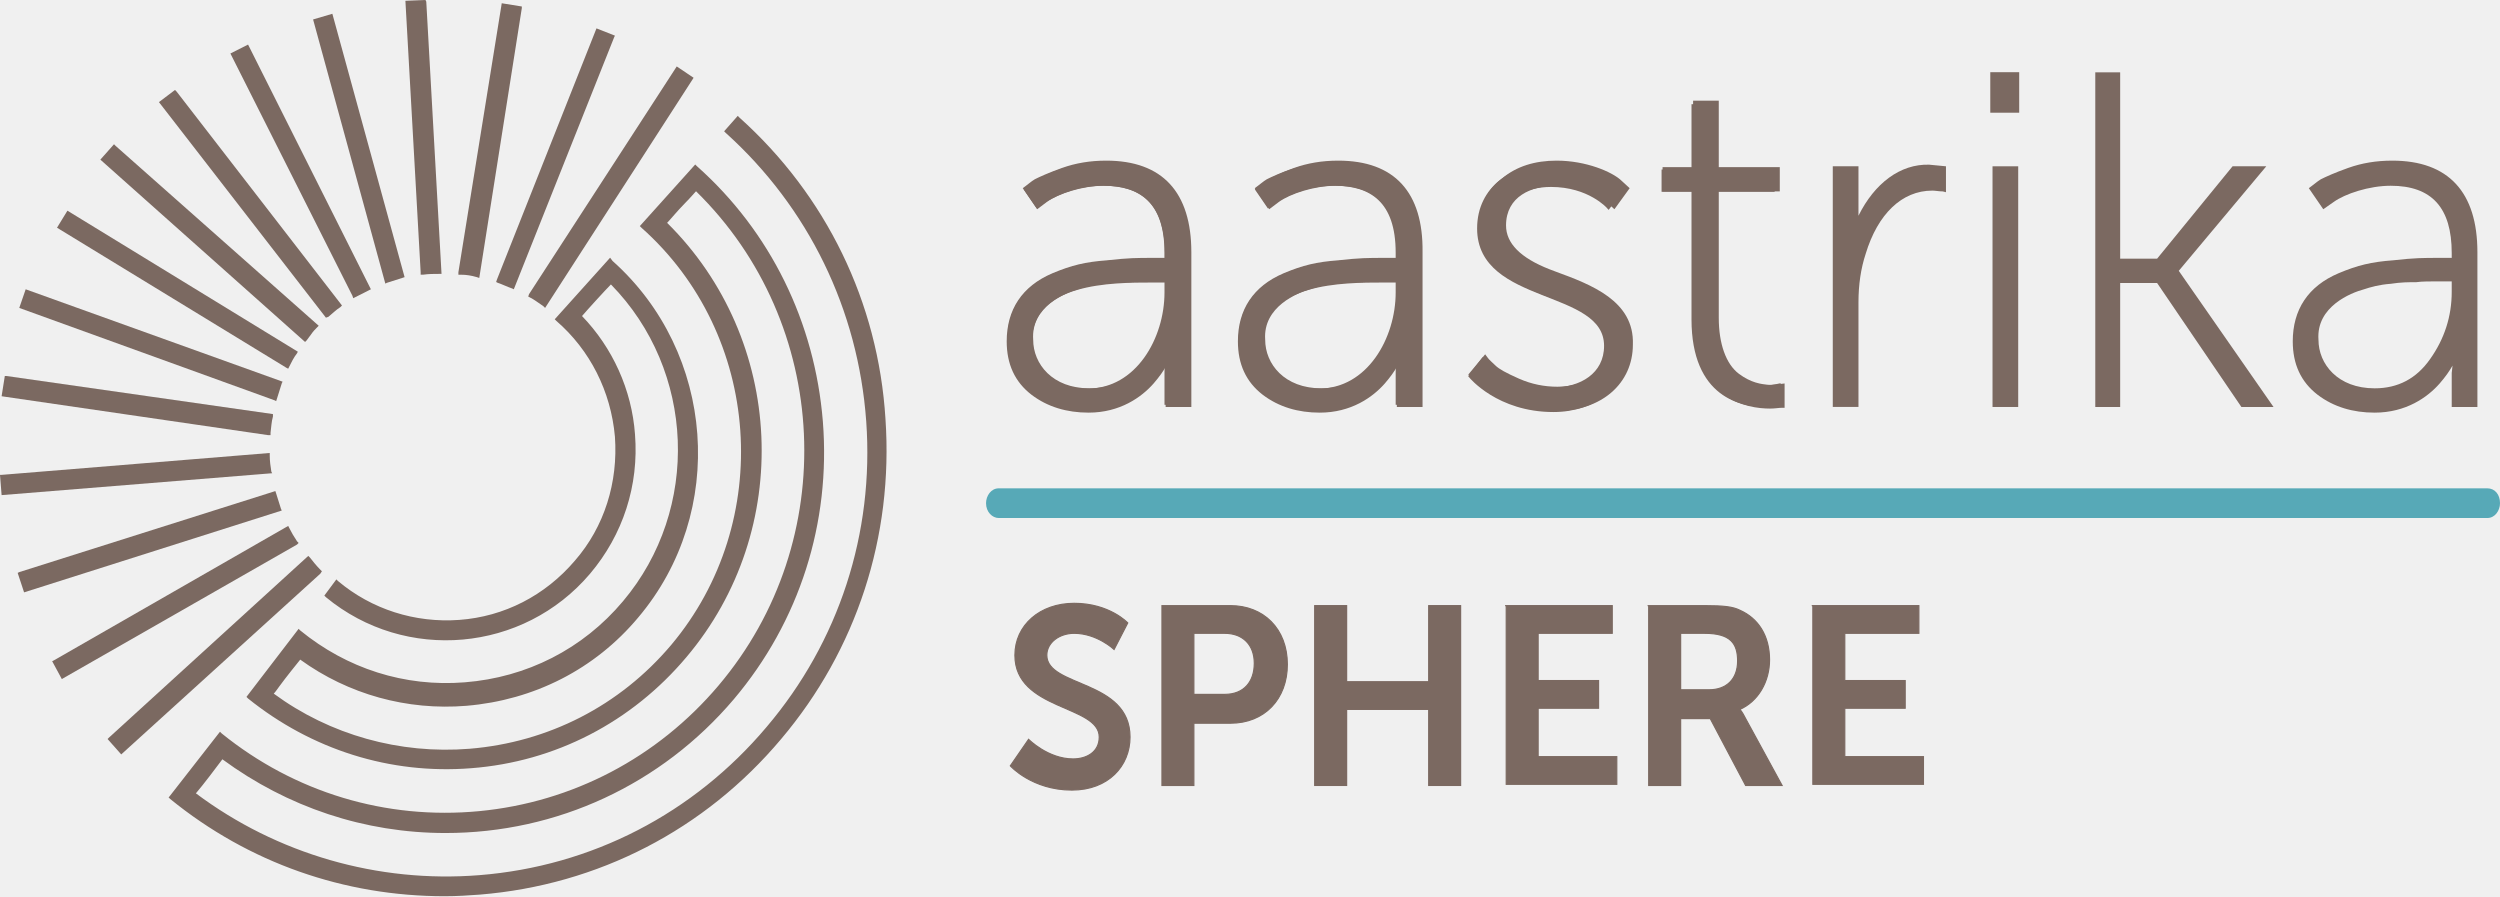
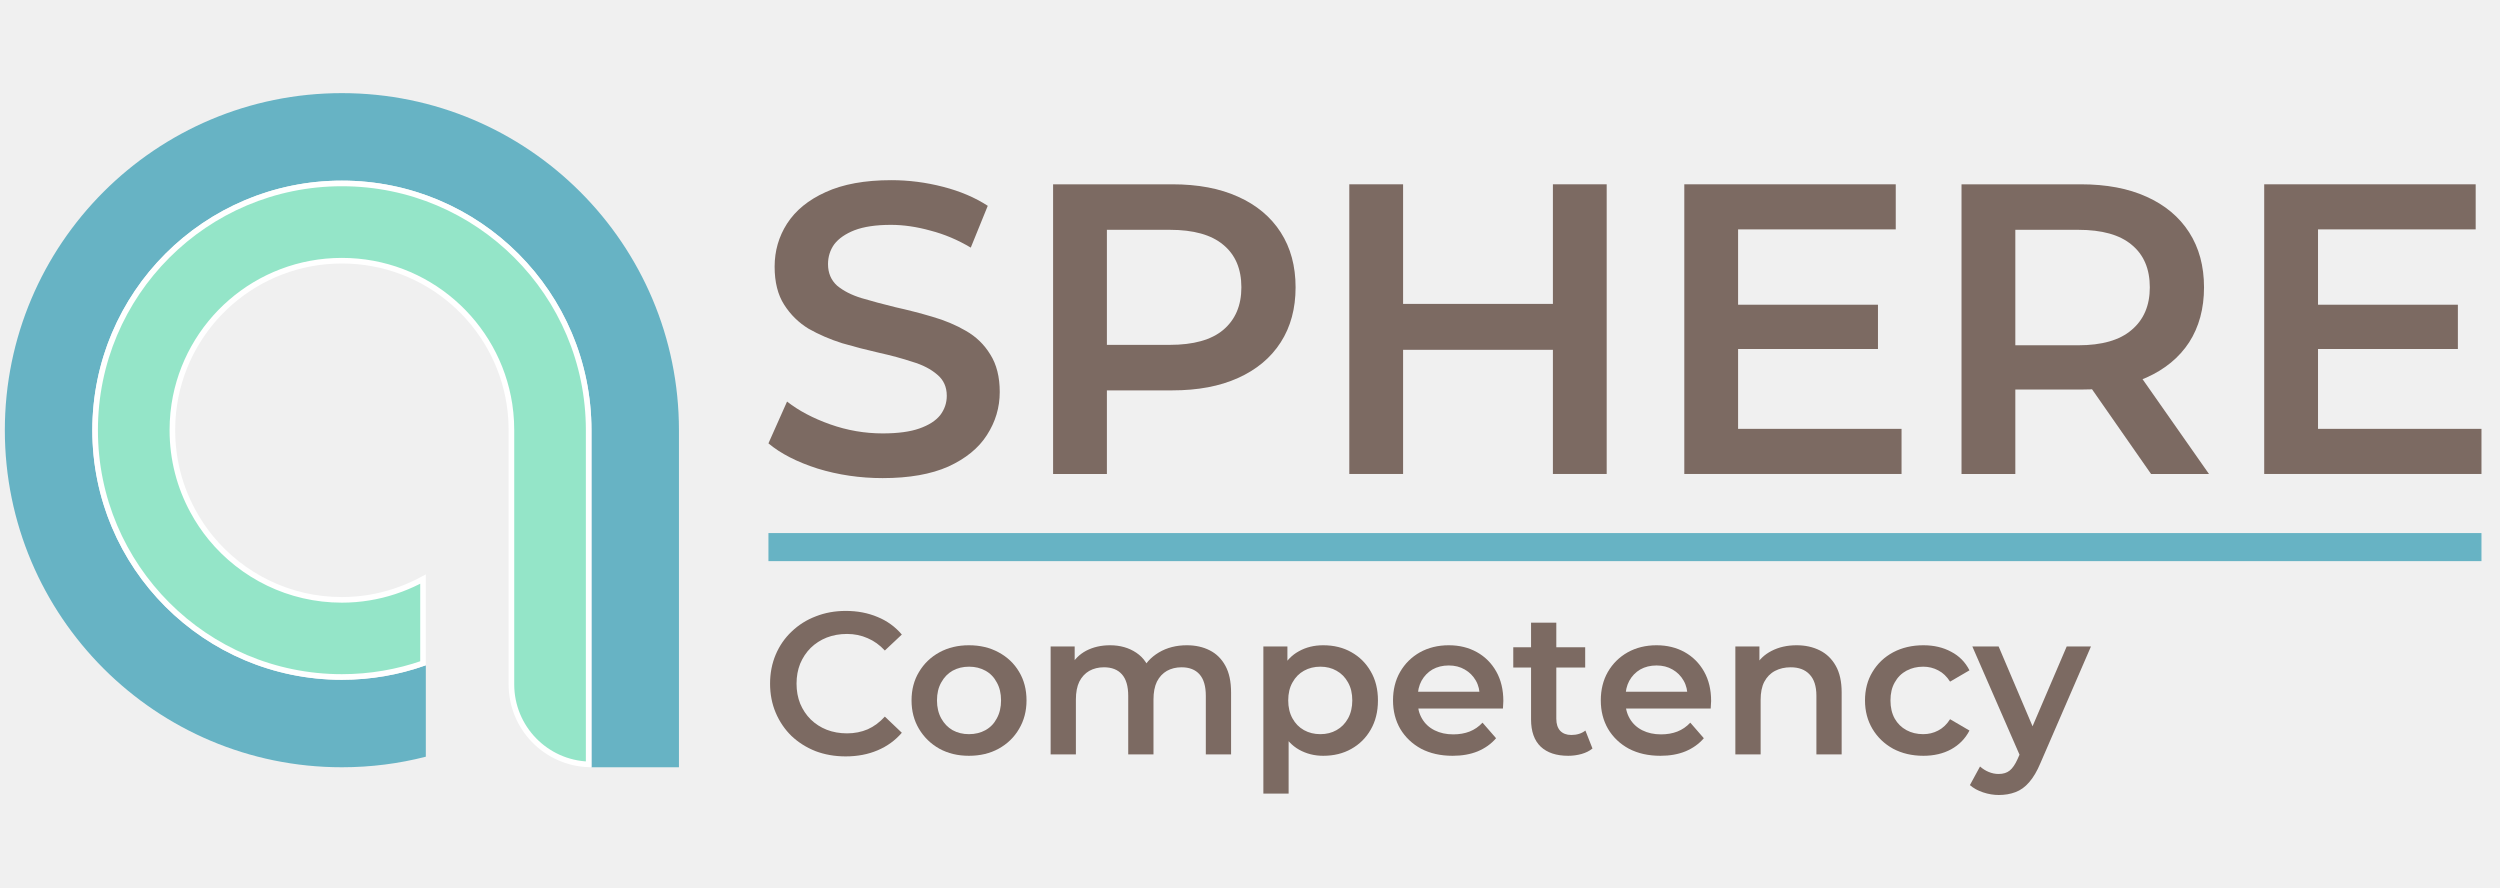
- <svg xmlns="http://www.w3.org/2000/svg" width="106" height="38" viewBox="0 0 106 38" fill="none">
-   <path d="M43.612 31.348C43.612 31.348 44.433 32.179 45.497 32.179C46.077 32.179 46.608 31.886 46.608 31.251C46.608 29.882 43.032 30.127 43.032 27.781C43.032 26.51 44.095 25.581 45.545 25.581C47.043 25.581 47.817 26.412 47.817 26.412L47.237 27.536C47.237 27.536 46.512 26.852 45.545 26.852C44.917 26.852 44.385 27.243 44.385 27.781C44.385 29.149 47.913 28.807 47.913 31.251C47.913 32.472 46.995 33.499 45.448 33.499C43.757 33.499 42.838 32.472 42.838 32.472L43.612 31.348Z" fill="#7B6961" stroke="#7B6961" stroke-width="0.05" stroke-miterlimit="10" />
-   <path d="M49.267 25.679H52.167C53.569 25.679 54.584 26.657 54.584 28.172C54.584 29.638 53.617 30.664 52.167 30.664H50.62V33.303H49.267V25.679ZM51.925 29.442C52.747 29.442 53.182 28.905 53.182 28.123C53.182 27.341 52.699 26.852 51.925 26.852H50.62V29.442H51.925Z" fill="#7B6961" stroke="#7B6961" stroke-width="0.05" stroke-miterlimit="10" />
-   <path d="M55.743 25.679H57.097V28.905H60.577V25.679H61.93V33.303H60.577V30.078H57.097V33.303H55.743V25.679Z" fill="#7B6961" stroke="#7B6961" stroke-width="0.05" stroke-miterlimit="10" />
-   <path d="M63.815 25.679H68.359V26.852H65.217V28.856H67.779V30.029H65.217V32.082H68.552V33.255H63.864V25.679H63.815Z" fill="#7B6961" stroke="#7B6961" stroke-width="0.05" stroke-miterlimit="10" />
-   <path d="M69.857 25.679H72.274C73.095 25.679 73.482 25.728 73.772 25.875C74.545 26.217 75.029 26.95 75.029 27.976C75.029 28.905 74.545 29.736 73.772 30.078C73.772 30.078 73.869 30.176 74.014 30.469L75.56 33.303H74.014L72.515 30.469H71.259V33.303H69.905V25.679H69.857ZM72.467 29.247C73.192 29.247 73.675 28.807 73.675 28.025C73.675 27.292 73.385 26.852 72.274 26.852H71.259V29.247H72.467Z" fill="#7B6961" stroke="#7B6961" stroke-width="0.05" stroke-miterlimit="10" />
-   <path d="M76.817 25.679H81.36V26.852H78.219V28.856H80.78V30.029H78.219V32.082H81.554V33.255H76.865V25.679H76.817Z" fill="#7B6961" stroke="#7B6961" stroke-width="0.05" stroke-miterlimit="10" />
-   <path d="M11.505 19.997C11.471 19.791 11.437 19.55 11.437 19.309V19.206L0.068 20.134H0L0.068 20.993L11.539 20.065L11.505 19.997Z" fill="#7B6961" />
-   <path d="M13.003 14.431C13.071 14.328 13.139 14.259 13.207 14.156C13.275 14.053 13.343 13.984 13.445 13.881L13.513 13.812L4.902 6.185L4.834 6.116L4.255 6.769L12.935 14.499L13.003 14.431Z" fill="#7B6961" />
-   <path d="M11.914 21.577C11.845 21.371 11.777 21.13 11.709 20.924L11.675 20.821L0.817 24.257L0.749 24.291L1.021 25.116L11.948 21.646L11.914 21.577Z" fill="#7B6961" />
-   <path d="M11.709 17.007L11.743 16.904C11.812 16.698 11.88 16.457 11.948 16.251L11.982 16.183L1.089 12.266L0.817 13.056L11.641 16.973L11.709 17.007Z" fill="#7B6961" />
-   <path d="M11.471 18.45V18.347C11.505 18.107 11.505 17.9 11.573 17.66V17.557L0.272 15.942H0.204L0.068 16.801L11.369 18.45H11.471Z" fill="#7B6961" />
-   <path d="M21.036 11.957L21.104 11.991C21.308 12.06 21.512 12.163 21.717 12.232L21.785 12.266L26.04 1.58L26.074 1.512L25.291 1.203L21.07 11.854L21.036 11.957Z" fill="#7B6961" />
-   <path d="M20.219 11.751L20.321 11.785L22.125 0.344V0.275L21.274 0.138L19.436 11.544V11.648H19.538C19.776 11.648 19.981 11.682 20.219 11.751Z" fill="#7B6961" />
-   <path d="M22.397 12.575L22.465 12.609C22.669 12.712 22.84 12.85 23.044 12.987L23.112 13.056L29.409 3.298L28.694 2.817L22.431 12.472L22.397 12.575Z" fill="#7B6961" />
-   <path d="M17.836 11.647H17.938C18.176 11.613 18.381 11.613 18.619 11.613H18.721L18.074 0.069L18.04 0L17.189 0.034L17.836 11.544V11.647Z" fill="#7B6961" />
-   <path d="M13.922 13.434C14.092 13.297 14.262 13.125 14.432 13.022L14.5 12.953L7.488 3.883L7.42 3.814L6.739 4.329L13.819 13.469L13.922 13.434Z" fill="#7B6961" />
-   <path d="M14.977 12.644L15.045 12.61C15.249 12.507 15.454 12.404 15.658 12.3L15.726 12.266L10.518 1.89L9.769 2.268L14.943 12.541L14.977 12.644Z" fill="#7B6961" />
-   <path d="M16.406 11.991C16.611 11.922 16.849 11.854 17.053 11.785L17.155 11.751L14.092 0.584L13.275 0.825L16.338 12.025L16.406 11.991Z" fill="#7B6961" />
-   <path d="M12.22 15.633L12.254 15.565C12.356 15.358 12.458 15.152 12.594 14.98L12.628 14.912L2.859 8.933L2.417 9.655L12.152 15.599L12.22 15.633Z" fill="#7B6961" />
-   <path d="M12.662 23.02L12.594 22.951C12.458 22.745 12.356 22.573 12.254 22.367L12.22 22.299L2.28 28.002L2.212 28.036L2.621 28.792L12.594 23.089L12.662 23.02Z" fill="#7B6961" />
-   <path d="M31.349 4.982L31.281 4.913L30.703 5.566L30.771 5.635C34.277 8.796 36.387 13.125 36.728 17.866C37.068 22.608 35.57 27.212 32.507 30.819C29.409 34.495 25.086 36.729 20.321 37.107C16.032 37.45 11.743 36.213 8.306 33.637C8.578 33.327 9.225 32.468 9.429 32.194C12.186 34.221 15.454 35.32 18.891 35.32C23.623 35.32 28.048 33.259 31.111 29.651C33.902 26.353 35.23 22.161 34.889 17.866C34.549 13.675 32.677 9.826 29.546 7.043L29.477 6.975L27.129 9.586L27.197 9.655C32.303 14.19 32.847 22.127 28.456 27.349C26.278 29.926 23.248 31.472 19.913 31.747C16.951 31.987 13.99 31.163 11.607 29.41C11.675 29.342 11.743 29.239 11.845 29.101C12.118 28.723 12.594 28.139 12.73 27.968C14.773 29.445 17.258 30.132 19.776 29.926C22.636 29.685 25.223 28.38 27.061 26.181C30.839 21.714 30.328 14.946 25.971 11.063L25.869 10.926L23.521 13.537L23.589 13.606C25.018 14.843 25.903 16.595 26.073 18.519C26.21 20.443 25.631 22.333 24.372 23.776C23.112 25.253 21.376 26.146 19.47 26.284C17.598 26.421 15.76 25.837 14.33 24.635L14.262 24.566L13.752 25.253L13.82 25.322C17.189 28.105 22.193 27.658 25.018 24.326C26.414 22.676 27.095 20.581 26.924 18.416C26.788 16.526 25.971 14.74 24.678 13.4C24.882 13.159 25.665 12.3 25.903 12.06C29.477 15.702 29.716 21.577 26.414 25.494C24.712 27.521 22.329 28.723 19.708 28.93C17.155 29.136 14.705 28.345 12.73 26.731L12.662 26.662L10.45 29.548L10.518 29.617C13.207 31.781 16.543 32.846 19.981 32.572C23.555 32.297 26.788 30.613 29.103 27.864C33.664 22.47 33.29 14.396 28.286 9.448C28.422 9.311 28.729 8.933 29.035 8.624C29.307 8.349 29.443 8.177 29.511 8.109C35.23 13.709 35.672 22.917 30.465 29.067C27.878 32.125 24.27 34.014 20.321 34.392C16.373 34.77 12.492 33.602 9.395 31.094L9.327 31.025L7.182 33.774L7.148 33.808L7.216 33.877C10.552 36.591 14.603 38 18.857 38C19.368 38 19.879 37.966 20.355 37.931C25.359 37.519 29.886 35.183 33.12 31.335C36.319 27.555 37.885 22.745 37.544 17.763C37.238 12.816 35.026 8.28 31.349 4.982Z" fill="#7B6961" />
-   <path d="M13.649 24.222L13.581 24.154C13.411 23.982 13.275 23.81 13.139 23.638L13.071 23.57L4.629 31.266L4.561 31.334L5.14 31.987L13.581 24.325L13.649 24.222Z" fill="#7B6961" />
-   <path d="M48.801 11.072H49.461V10.713C49.461 8.507 48.344 7.788 46.77 7.788C45.094 7.788 43.977 8.712 43.977 8.712L43.52 8.045C43.52 8.045 44.688 6.967 46.821 6.967C49.055 6.967 50.274 8.25 50.274 10.713V17.076H49.461V15.793C49.461 15.28 49.563 14.921 49.563 14.921H49.512C49.512 14.921 48.649 17.332 46.109 17.332C44.535 17.332 42.809 16.46 42.809 14.459C42.758 11.124 47.074 11.072 48.801 11.072ZM46.109 16.563C48.242 16.563 49.461 14.356 49.461 12.406V11.893H48.852C47.176 11.893 43.672 11.893 43.672 14.459C43.621 15.485 44.484 16.563 46.109 16.563Z" fill="#7B6961" stroke="#7B6961" stroke-width="0.173" stroke-miterlimit="10" />
-   <path d="M58.602 11.072H59.263V10.713C59.263 8.507 58.145 7.788 56.571 7.788C54.895 7.788 53.778 8.712 53.778 8.712L53.321 8.045C53.321 8.045 54.489 6.967 56.622 6.967C58.856 6.967 60.075 8.25 60.075 10.713V17.076H59.263V15.793C59.263 15.28 59.364 14.921 59.364 14.921H59.313C59.313 14.921 58.45 17.332 55.911 17.332C54.337 17.332 52.61 16.46 52.61 14.459C52.559 11.124 56.876 11.072 58.602 11.072ZM55.911 16.563C58.044 16.563 59.263 14.356 59.263 12.406V11.893H58.653C56.977 11.893 53.473 11.893 53.473 14.459C53.422 15.485 54.286 16.563 55.911 16.563Z" fill="#7B6961" stroke="#7B6961" stroke-width="0.173" stroke-miterlimit="10" />
-   <path d="M62.868 15.28C62.868 15.28 63.935 16.512 65.864 16.512C67.032 16.512 68.099 15.896 68.099 14.664C68.099 12.15 62.716 12.868 62.716 9.687C62.716 7.942 64.189 7.019 65.814 7.019C67.794 7.019 68.708 8.096 68.708 8.096L68.201 8.763C68.201 8.763 67.388 7.84 65.763 7.84C64.646 7.84 63.579 8.353 63.579 9.636C63.579 12.201 68.962 11.432 68.962 14.716C68.962 16.306 67.642 17.384 65.864 17.384C63.528 17.384 62.36 15.947 62.36 15.947L62.868 15.28Z" fill="#7B6961" stroke="#7B6961" stroke-width="0.173" stroke-miterlimit="10" />
-   <path d="M71.806 8.045H70.537V7.275H71.806V4.504H72.619V7.275H75.158V8.045H72.619V13.484C72.619 16.101 74.142 16.409 74.955 16.409C75.209 16.409 75.412 16.358 75.412 16.358V17.127C75.412 17.127 75.209 17.178 74.904 17.178C73.888 17.178 71.806 16.819 71.806 13.535V8.045Z" fill="#7B6961" stroke="#7B6961" stroke-width="0.173" stroke-miterlimit="10" />
-   <path d="M46.905 6.811C46.224 6.811 45.611 6.914 45.032 7.12C44.454 7.326 44.079 7.498 43.875 7.601C43.705 7.704 43.603 7.807 43.501 7.876L43.365 7.979L43.977 8.872L44.386 8.563C44.862 8.219 45.883 7.876 46.803 7.876C48.538 7.876 49.389 8.803 49.389 10.727V10.934H48.913C48.198 10.934 47.858 10.934 46.939 11.037C46.02 11.105 45.441 11.243 44.624 11.586C43.331 12.136 42.684 13.133 42.684 14.473C42.684 15.434 43.024 16.19 43.739 16.74C44.42 17.256 45.237 17.496 46.156 17.496C47.483 17.496 48.402 16.843 48.913 16.259C49.151 15.984 49.321 15.744 49.458 15.503L49.423 15.812V17.256H50.513V10.693C50.513 8.151 49.287 6.811 46.905 6.811ZM49.458 11.964V12.377C49.458 13.407 49.151 14.369 48.538 15.228C47.96 16.053 47.177 16.465 46.19 16.465C44.624 16.465 43.807 15.434 43.807 14.404C43.705 12.995 45.203 12.411 45.679 12.274C45.986 12.171 46.36 12.068 46.837 12.033C47.279 11.964 47.619 11.964 47.926 11.964C48.164 11.93 48.504 11.93 48.913 11.93H49.458V11.964Z" fill="#7B6961" />
-   <path d="M56.742 6.811C56.061 6.811 55.448 6.914 54.87 7.12C54.291 7.326 53.916 7.498 53.712 7.601C53.542 7.704 53.44 7.807 53.338 7.876L53.202 7.979L53.814 8.872L54.223 8.563C54.699 8.219 55.721 7.876 56.639 7.876C58.376 7.876 59.226 8.803 59.226 10.727V10.934H58.716C58.001 10.934 57.661 10.934 56.742 11.037C55.823 11.105 55.244 11.243 54.427 11.586C53.133 12.136 52.487 13.133 52.487 14.473C52.487 15.434 52.827 16.19 53.542 16.74C54.223 17.256 55.04 17.496 55.959 17.496C57.286 17.496 58.205 16.843 58.716 16.259C58.954 15.984 59.124 15.744 59.261 15.503L59.226 15.812V17.256H60.316V10.693C60.35 8.151 59.124 6.811 56.742 6.811ZM59.294 11.964V12.377C59.294 13.407 58.988 14.369 58.376 15.228C57.797 16.053 57.014 16.465 56.027 16.465C54.461 16.465 53.644 15.434 53.644 14.404C53.542 12.995 55.04 12.411 55.516 12.274C55.823 12.171 56.197 12.068 56.673 12.033C57.116 11.964 57.456 11.964 57.763 11.964C58.001 11.93 58.341 11.93 58.75 11.93H59.294V11.964Z" fill="#7B6961" />
-   <path d="M65.966 11.518L65.694 11.415C64.469 10.934 63.856 10.315 63.856 9.559C63.856 8.322 64.945 7.876 65.966 7.876C66.953 7.876 67.906 8.322 68.077 8.529L68.451 8.872L69.098 7.979L68.723 7.635C68.349 7.292 67.26 6.811 66 6.811C65.081 6.811 64.298 7.051 63.686 7.567C63.039 8.048 62.733 8.735 62.733 9.628C62.733 11.518 64.605 12.205 66.102 12.755L66.341 12.823C67.566 13.27 68.179 13.888 68.179 14.644C68.179 15.675 67.328 16.397 66.034 16.397C65.49 16.397 64.945 16.294 64.4 16.053C63.856 15.812 63.55 15.641 63.413 15.503C63.277 15.366 63.141 15.263 63.073 15.16L62.971 15.022L62.256 15.881L62.699 16.328C63.243 16.878 64.605 17.427 65.966 17.427C67.906 17.427 69.234 16.259 69.234 14.61C69.302 12.755 67.464 12.068 65.966 11.518Z" fill="#7B6961" />
-   <path d="M73.727 15.847C73.182 15.435 72.876 14.576 72.876 13.476V8.116H75.463V7.086H72.876V4.268H71.787V7.086H70.493V8.116H71.787V13.511C71.787 16.946 74.067 17.324 75.054 17.324C75.258 17.324 75.429 17.29 75.565 17.29H75.667V16.259L75.088 16.328C74.646 16.294 74.237 16.225 73.727 15.847Z" fill="#7B6961" />
-   <path d="M78.799 9.147V7.051H77.71V17.255H78.799V12.823C78.799 12.067 78.901 11.38 79.105 10.762C79.616 9.078 80.637 8.082 81.93 8.082C82.066 8.082 82.203 8.116 82.373 8.116L82.509 8.15V7.051L81.794 6.982C80.569 6.948 79.48 7.772 78.799 9.147Z" fill="#7B6961" />
-   <path d="M85.614 3.061H84.388V4.779H85.614V3.061Z" fill="#7B6961" />
-   <path d="M85.572 7.051H84.483V17.256H85.572V7.051Z" fill="#7B6961" />
-   <path d="M96.09 7.051H94.661L91.461 10.968H89.895V3.066H88.84V17.256H89.895V11.999H91.461L95.035 17.256H96.397L92.38 11.483L96.09 7.051Z" fill="#7B6961" />
-   <path d="M101.434 6.811C100.753 6.811 100.141 6.914 99.562 7.12C98.983 7.326 98.609 7.498 98.405 7.601C98.234 7.704 98.132 7.807 98.03 7.876L97.894 7.979L98.507 8.872L98.949 8.563C99.426 8.219 100.447 7.876 101.366 7.876C103.102 7.876 103.953 8.803 103.953 10.727V10.934H103.442C102.728 10.934 102.387 10.934 101.468 11.037C100.549 11.105 99.971 11.243 99.154 11.586C97.86 12.136 97.213 13.133 97.213 14.473C97.213 15.434 97.554 16.19 98.269 16.74C98.949 17.256 99.766 17.496 100.685 17.496C102.013 17.496 102.932 16.843 103.442 16.259C103.681 15.984 103.851 15.744 103.987 15.503L103.953 15.812V17.256H105.042V10.693C105.042 8.151 103.817 6.811 101.434 6.811ZM103.953 11.964V12.377C103.953 13.407 103.647 14.369 103.034 15.228C102.455 16.053 101.672 16.465 100.685 16.465C99.12 16.465 98.303 15.434 98.303 14.404C98.201 12.995 99.698 12.411 100.209 12.274C100.515 12.171 100.89 12.068 101.366 12.033C101.809 11.964 102.149 11.964 102.455 11.964C102.694 11.93 103.034 11.93 103.442 11.93H103.953V11.964Z" fill="#7B6961" />
-   <path d="M105.463 20.822H42.346C42.083 20.822 41.908 21.078 41.908 21.335C41.908 21.643 42.127 21.848 42.346 21.848H105.463C105.726 21.848 105.901 21.591 105.901 21.335C105.901 21.027 105.726 20.822 105.463 20.822Z" fill="#57A9B7" />
-   <path fill-rule="evenodd" clip-rule="evenodd" d="M41.808 21.335C41.808 21.022 42.022 20.705 42.346 20.705H105.463C105.617 20.705 105.753 20.766 105.851 20.881C105.948 20.995 106 21.154 106 21.335C106 21.648 105.787 21.964 105.463 21.964H42.346C42.078 21.964 41.808 21.714 41.808 21.335ZM42.346 20.938C42.144 20.938 42.007 21.135 42.007 21.335C42.007 21.571 42.175 21.732 42.346 21.732H105.463C105.664 21.732 105.802 21.535 105.802 21.335C105.802 21.207 105.766 21.11 105.71 21.045C105.655 20.98 105.572 20.938 105.463 20.938H42.346Z" fill="#57A9B7" />
+ <svg xmlns="http://www.w3.org/2000/svg" width="107" height="38" viewBox="0 0 107 38" fill="none">
+   <path d="M14.633 3.986C6.666 3.986 0.207 10.445 0.207 18.413C0.207 26.38 6.666 32.839 14.633 32.839C15.872 32.839 17.076 32.683 18.225 32.387V28.475C17.102 28.876 15.893 29.095 14.633 29.095C8.734 29.095 3.951 24.312 3.951 18.413C3.951 12.514 8.734 7.731 14.633 7.731C20.532 7.731 25.315 12.514 25.315 18.413V32.839H29.059V18.413C29.057 10.445 22.601 3.986 14.633 3.986Z" fill="#67B3C4" />
+   <path d="M14.633 7.851C20.465 7.851 25.195 12.58 25.195 18.413V32.715C23.357 32.652 21.889 31.143 21.889 29.292V18.413C21.889 18.16 21.877 17.914 21.852 17.67C21.84 17.549 21.825 17.427 21.807 17.308C21.274 13.826 18.267 11.158 14.633 11.158C10.999 11.158 7.993 13.823 7.46 17.308C7.442 17.427 7.426 17.549 7.414 17.67C7.39 17.914 7.378 18.163 7.378 18.413C7.378 19.666 7.694 20.844 8.254 21.872C8.364 22.08 8.486 22.278 8.616 22.472C8.747 22.666 8.884 22.853 9.033 23.033C10.363 24.645 12.378 25.674 14.633 25.674C15.416 25.674 16.171 25.546 16.878 25.314L17.178 25.208C17.498 25.087 17.808 24.946 18.105 24.785V28.389C17.017 28.768 15.849 28.975 14.633 28.975C8.8 28.975 4.071 24.245 4.071 18.413C4.071 12.58 8.8 7.851 14.633 7.851Z" fill="#94E5C8" stroke="white" stroke-width="0.24" />
+   <path d="M85.549 34.026C85.324 34.026 85.1 33.988 84.875 33.913C84.65 33.838 84.462 33.734 84.312 33.602L84.745 32.806C84.855 32.904 84.978 32.982 85.117 33.04C85.255 33.097 85.396 33.126 85.541 33.126C85.737 33.126 85.895 33.077 86.016 32.979C86.137 32.881 86.25 32.717 86.353 32.486L86.622 31.881L86.708 31.751L88.455 27.669H89.493L87.331 32.659C87.187 33.005 87.025 33.279 86.847 33.481C86.674 33.683 86.478 33.824 86.258 33.905C86.045 33.985 85.809 34.026 85.549 34.026ZM86.501 32.452L84.416 27.669H85.541L87.236 31.656L86.501 32.452Z" fill="#7C6A62" />
+   <path d="M82.322 32.348C81.837 32.348 81.405 32.247 81.024 32.045C80.65 31.838 80.356 31.555 80.142 31.198C79.929 30.84 79.822 30.434 79.822 29.978C79.822 29.517 79.929 29.11 80.142 28.759C80.356 28.401 80.65 28.122 81.024 27.92C81.405 27.718 81.837 27.617 82.322 27.617C82.771 27.617 83.166 27.709 83.507 27.894C83.852 28.073 84.115 28.338 84.293 28.69L83.463 29.174C83.325 28.955 83.155 28.793 82.953 28.69C82.757 28.586 82.544 28.534 82.313 28.534C82.048 28.534 81.808 28.592 81.595 28.707C81.382 28.822 81.215 28.989 81.094 29.209C80.972 29.422 80.912 29.678 80.912 29.978C80.912 30.278 80.972 30.538 81.094 30.757C81.215 30.97 81.382 31.134 81.595 31.25C81.808 31.365 82.048 31.422 82.313 31.422C82.544 31.422 82.757 31.371 82.953 31.267C83.155 31.163 83.325 31.002 83.463 30.782L84.293 31.267C84.115 31.613 83.852 31.881 83.507 32.071C83.166 32.256 82.771 32.348 82.322 32.348Z" fill="#7C6A62" />
+   <path d="M76.894 27.617C77.263 27.617 77.592 27.689 77.88 27.833C78.174 27.977 78.404 28.2 78.572 28.499C78.739 28.793 78.823 29.174 78.823 29.641V32.287H77.742V29.779C77.742 29.37 77.643 29.064 77.447 28.863C77.257 28.661 76.989 28.56 76.643 28.56C76.389 28.56 76.165 28.612 75.969 28.715C75.772 28.819 75.62 28.975 75.51 29.183C75.406 29.384 75.355 29.641 75.355 29.952V32.287H74.273V27.669H75.303V28.915L75.121 28.534C75.282 28.24 75.516 28.015 75.822 27.859C76.133 27.698 76.49 27.617 76.894 27.617Z" fill="#7C6A62" />
+   <path d="M71.065 32.348C70.552 32.348 70.102 32.247 69.716 32.045C69.335 31.838 69.038 31.555 68.825 31.198C68.618 30.84 68.514 30.434 68.514 29.978C68.514 29.517 68.615 29.11 68.816 28.759C69.024 28.401 69.306 28.122 69.664 27.92C70.027 27.718 70.439 27.617 70.901 27.617C71.35 27.617 71.751 27.715 72.103 27.911C72.454 28.107 72.731 28.384 72.933 28.741C73.135 29.099 73.236 29.52 73.236 30.004C73.236 30.05 73.233 30.102 73.227 30.16C73.227 30.218 73.224 30.272 73.218 30.324H69.37V29.606H72.648L72.224 29.831C72.23 29.566 72.175 29.332 72.059 29.131C71.944 28.929 71.786 28.77 71.584 28.655C71.388 28.54 71.16 28.482 70.901 28.482C70.635 28.482 70.402 28.54 70.2 28.655C70.004 28.77 69.848 28.932 69.733 29.139C69.624 29.341 69.569 29.58 69.569 29.857V30.03C69.569 30.307 69.632 30.552 69.759 30.765C69.886 30.979 70.065 31.143 70.295 31.258C70.526 31.373 70.791 31.431 71.091 31.431C71.35 31.431 71.584 31.391 71.791 31.31C71.999 31.229 72.183 31.102 72.345 30.93L72.924 31.596C72.717 31.838 72.454 32.025 72.137 32.158C71.826 32.285 71.469 32.348 71.065 32.348Z" fill="#7C6A62" />
+   <path d="M67.12 32.348C66.613 32.348 66.221 32.218 65.944 31.959C65.667 31.694 65.529 31.304 65.529 30.791V26.649H66.61V30.765C66.61 30.984 66.665 31.154 66.774 31.276C66.889 31.396 67.048 31.457 67.25 31.457C67.492 31.457 67.694 31.394 67.855 31.267L68.158 32.036C68.031 32.14 67.875 32.218 67.691 32.27C67.506 32.322 67.316 32.348 67.12 32.348ZM64.768 28.569V27.704H67.846V28.569H64.768Z" fill="#7C6A62" />
+   <path d="M62.172 32.348C61.659 32.348 61.209 32.247 60.823 32.045C60.443 31.838 60.146 31.555 59.932 31.198C59.725 30.84 59.621 30.434 59.621 29.978C59.621 29.517 59.722 29.11 59.924 28.759C60.131 28.401 60.414 28.122 60.771 27.92C61.135 27.718 61.547 27.617 62.008 27.617C62.458 27.617 62.858 27.715 63.21 27.911C63.562 28.107 63.839 28.384 64.04 28.741C64.242 29.099 64.343 29.52 64.343 30.004C64.343 30.05 64.34 30.102 64.335 30.16C64.335 30.218 64.332 30.272 64.326 30.324H60.477V29.606H63.755L63.331 29.831C63.337 29.566 63.282 29.332 63.167 29.131C63.052 28.929 62.893 28.77 62.691 28.655C62.495 28.54 62.267 28.482 62.008 28.482C61.743 28.482 61.509 28.54 61.307 28.655C61.111 28.77 60.956 28.932 60.84 29.139C60.731 29.341 60.676 29.58 60.676 29.857V30.03C60.676 30.307 60.74 30.552 60.867 30.765C60.993 30.979 61.172 31.143 61.403 31.258C61.633 31.373 61.898 31.431 62.198 31.431C62.458 31.431 62.691 31.391 62.899 31.31C63.106 31.229 63.291 31.102 63.452 30.93L64.032 31.596C63.824 31.838 63.562 32.025 63.245 32.158C62.933 32.285 62.576 32.348 62.172 32.348Z" fill="#7C6A62" />
+   <path d="M56.632 32.348C56.257 32.348 55.914 32.261 55.603 32.088C55.297 31.916 55.052 31.656 54.868 31.31C54.689 30.958 54.6 30.514 54.6 29.978C54.6 29.436 54.686 28.992 54.859 28.646C55.038 28.3 55.28 28.044 55.586 27.877C55.891 27.704 56.24 27.617 56.632 27.617C57.088 27.617 57.488 27.715 57.834 27.911C58.186 28.107 58.463 28.381 58.665 28.733C58.872 29.084 58.976 29.5 58.976 29.978C58.976 30.457 58.872 30.875 58.665 31.232C58.463 31.584 58.186 31.858 57.834 32.054C57.488 32.25 57.088 32.348 56.632 32.348ZM54.072 33.965V27.669H55.101V28.759L55.067 29.987L55.153 31.215V33.965H54.072ZM56.511 31.422C56.771 31.422 57.001 31.365 57.203 31.25C57.411 31.134 57.575 30.967 57.696 30.748C57.817 30.529 57.878 30.272 57.878 29.978C57.878 29.678 57.817 29.422 57.696 29.209C57.575 28.989 57.411 28.822 57.203 28.707C57.001 28.592 56.771 28.534 56.511 28.534C56.252 28.534 56.018 28.592 55.811 28.707C55.603 28.822 55.439 28.989 55.318 29.209C55.197 29.422 55.136 29.678 55.136 29.978C55.136 30.272 55.197 30.529 55.318 30.748C55.439 30.967 55.603 31.134 55.811 31.25C56.018 31.365 56.252 31.422 56.511 31.422Z" fill="#7C6A62" />
+   <path d="M50.796 27.617C51.165 27.617 51.491 27.689 51.773 27.833C52.061 27.977 52.286 28.2 52.448 28.499C52.609 28.793 52.69 29.174 52.69 29.641V32.287H51.609V29.779C51.609 29.37 51.519 29.064 51.341 28.863C51.162 28.661 50.905 28.56 50.571 28.56C50.335 28.56 50.124 28.612 49.94 28.715C49.761 28.819 49.62 28.972 49.516 29.174C49.418 29.376 49.369 29.632 49.369 29.944V32.287H48.288V29.779C48.288 29.37 48.198 29.064 48.02 28.863C47.841 28.661 47.584 28.56 47.25 28.56C47.014 28.56 46.803 28.612 46.619 28.715C46.44 28.819 46.299 28.972 46.195 29.174C46.097 29.376 46.048 29.632 46.048 29.944V32.287H44.967V27.669H45.996V28.897L45.814 28.534C45.97 28.234 46.195 28.006 46.489 27.851C46.789 27.695 47.129 27.617 47.509 27.617C47.942 27.617 48.317 27.724 48.634 27.937C48.957 28.151 49.17 28.473 49.274 28.906L48.85 28.759C49 28.413 49.248 28.136 49.594 27.928C49.94 27.721 50.34 27.617 50.796 27.617Z" fill="#7C6A62" />
+   <path d="M41.47 32.348C40.997 32.348 40.576 32.247 40.207 32.045C39.838 31.838 39.547 31.555 39.334 31.198C39.12 30.84 39.014 30.434 39.014 29.978C39.014 29.517 39.12 29.11 39.334 28.759C39.547 28.401 39.838 28.122 40.207 27.92C40.576 27.718 40.997 27.617 41.47 27.617C41.948 27.617 42.372 27.718 42.741 27.92C43.116 28.122 43.407 28.398 43.615 28.75C43.828 29.102 43.935 29.511 43.935 29.978C43.935 30.434 43.828 30.84 43.615 31.198C43.407 31.555 43.116 31.838 42.741 32.045C42.372 32.247 41.948 32.348 41.47 32.348ZM41.47 31.422C41.735 31.422 41.971 31.365 42.179 31.25C42.387 31.134 42.548 30.967 42.663 30.748C42.784 30.529 42.845 30.272 42.845 29.978C42.845 29.678 42.784 29.422 42.663 29.209C42.548 28.989 42.387 28.822 42.179 28.707C41.971 28.592 41.738 28.534 41.478 28.534C41.213 28.534 40.977 28.592 40.769 28.707C40.568 28.822 40.406 28.989 40.285 29.209C40.164 29.422 40.103 29.678 40.103 29.978C40.103 30.272 40.164 30.529 40.285 30.748C40.406 30.967 40.568 31.134 40.769 31.25C40.977 31.365 41.21 31.422 41.47 31.422Z" fill="#7C6A62" />
+   <path d="M36.194 32.374C35.732 32.374 35.303 32.299 34.905 32.149C34.513 31.993 34.17 31.777 33.876 31.5C33.587 31.218 33.363 30.886 33.201 30.506C33.04 30.125 32.959 29.71 32.959 29.261C32.959 28.811 33.04 28.396 33.201 28.015C33.363 27.635 33.59 27.306 33.884 27.029C34.178 26.747 34.522 26.53 34.913 26.381C35.306 26.225 35.735 26.147 36.202 26.147C36.698 26.147 37.151 26.234 37.56 26.407C37.969 26.574 38.315 26.825 38.598 27.159L37.871 27.842C37.652 27.606 37.407 27.43 37.136 27.315C36.865 27.194 36.571 27.133 36.254 27.133C35.937 27.133 35.646 27.185 35.38 27.289C35.121 27.392 34.893 27.54 34.697 27.73C34.507 27.92 34.357 28.145 34.248 28.404C34.144 28.664 34.092 28.949 34.092 29.261C34.092 29.572 34.144 29.857 34.248 30.117C34.357 30.376 34.507 30.601 34.697 30.791C34.893 30.982 35.121 31.129 35.38 31.232C35.646 31.336 35.937 31.388 36.254 31.388C36.571 31.388 36.865 31.33 37.136 31.215C37.407 31.094 37.652 30.912 37.871 30.67L38.598 31.362C38.315 31.691 37.969 31.942 37.56 32.114C37.151 32.288 36.695 32.374 36.194 32.374Z" fill="#7C6A62" />
+   <path d="M99.034 13.042H105.197V14.937H99.034V13.042ZM99.211 18.355H106.207V20.286H96.908V7.888H105.959V9.818H99.211V18.355Z" fill="#7C6A62" />
+   <path d="M83.953 20.286V7.888H89.054C90.152 7.888 91.091 8.065 91.87 8.419C92.661 8.774 93.269 9.281 93.694 9.942C94.119 10.604 94.332 11.389 94.332 12.298C94.332 13.207 94.119 13.992 93.694 14.654C93.269 15.303 92.661 15.805 91.87 16.159C91.091 16.502 90.152 16.673 89.054 16.673H85.228L86.256 15.628V20.286H83.953ZM92.065 20.286L88.93 15.787H91.392L94.544 20.286H92.065ZM86.256 15.876L85.228 14.778H88.948C89.963 14.778 90.725 14.559 91.232 14.122C91.752 13.685 92.012 13.077 92.012 12.298C92.012 11.507 91.752 10.899 91.232 10.474C90.725 10.049 89.963 9.836 88.948 9.836H85.228L86.256 8.703V15.876Z" fill="#7C6A62" />
+   <path d="M74.213 13.042H80.377V14.937H74.213V13.042ZM74.39 18.355H81.386V20.286H72.088V7.888H81.138V9.818H74.39V18.355Z" fill="#7C6A62" />
+   <path d="M66.464 7.888H68.766V20.286H66.464V7.888ZM60.052 20.286H57.75V7.888H60.052V20.286ZM66.641 14.972H59.858V13.007H66.641V14.972Z" fill="#7C6A62" />
+   <path d="M45.072 20.286V7.888H50.173C51.271 7.888 52.21 8.065 52.989 8.419C53.78 8.774 54.388 9.281 54.813 9.942C55.239 10.604 55.451 11.389 55.451 12.298C55.451 13.207 55.239 13.992 54.813 14.654C54.388 15.315 53.78 15.822 52.989 16.177C52.21 16.531 51.271 16.708 50.173 16.708H46.347L47.375 15.628V20.286H45.072ZM47.375 15.876L46.347 14.76H50.067C51.082 14.76 51.844 14.547 52.352 14.122C52.871 13.685 53.131 13.077 53.131 12.298C53.131 11.507 52.871 10.899 52.352 10.474C51.844 10.049 51.082 9.836 50.067 9.836H46.347L47.375 8.703V15.876Z" fill="#7C6A62" />
+   <path d="M37.777 20.463C36.809 20.463 35.882 20.327 34.996 20.056C34.111 19.773 33.408 19.412 32.889 18.976L33.686 17.187C34.182 17.576 34.796 17.901 35.528 18.161C36.26 18.421 37.01 18.55 37.777 18.55C38.426 18.55 38.952 18.48 39.353 18.338C39.755 18.196 40.05 18.007 40.239 17.771C40.428 17.523 40.522 17.246 40.522 16.939C40.522 16.561 40.386 16.26 40.115 16.035C39.843 15.799 39.489 15.616 39.052 15.486C38.627 15.345 38.149 15.215 37.617 15.097C37.098 14.979 36.573 14.843 36.041 14.689C35.522 14.524 35.044 14.317 34.607 14.069C34.182 13.81 33.833 13.467 33.562 13.042C33.29 12.617 33.154 12.074 33.154 11.413C33.154 10.74 33.331 10.126 33.686 9.571C34.052 9.004 34.601 8.555 35.333 8.225C36.077 7.882 37.015 7.711 38.149 7.711C38.893 7.711 39.631 7.806 40.363 7.995C41.095 8.183 41.732 8.455 42.276 8.809L41.549 10.598C40.995 10.268 40.422 10.025 39.831 9.872C39.241 9.707 38.674 9.624 38.131 9.624C37.494 9.624 36.974 9.701 36.573 9.854C36.183 10.008 35.894 10.209 35.705 10.456C35.528 10.704 35.439 10.988 35.439 11.306C35.439 11.684 35.569 11.991 35.829 12.227C36.1 12.452 36.449 12.629 36.874 12.759C37.311 12.889 37.795 13.019 38.326 13.149C38.857 13.267 39.383 13.402 39.902 13.556C40.434 13.709 40.912 13.91 41.337 14.158C41.774 14.406 42.122 14.742 42.382 15.168C42.653 15.593 42.789 16.13 42.789 16.779C42.789 17.441 42.606 18.055 42.24 18.621C41.886 19.176 41.337 19.625 40.593 19.967C39.849 20.298 38.91 20.463 37.777 20.463Z" fill="#7C6A62" />
+   <path d="M32.889 23.416H106.207" stroke="#67B3C4" stroke-width="1.201" />
</svg>
